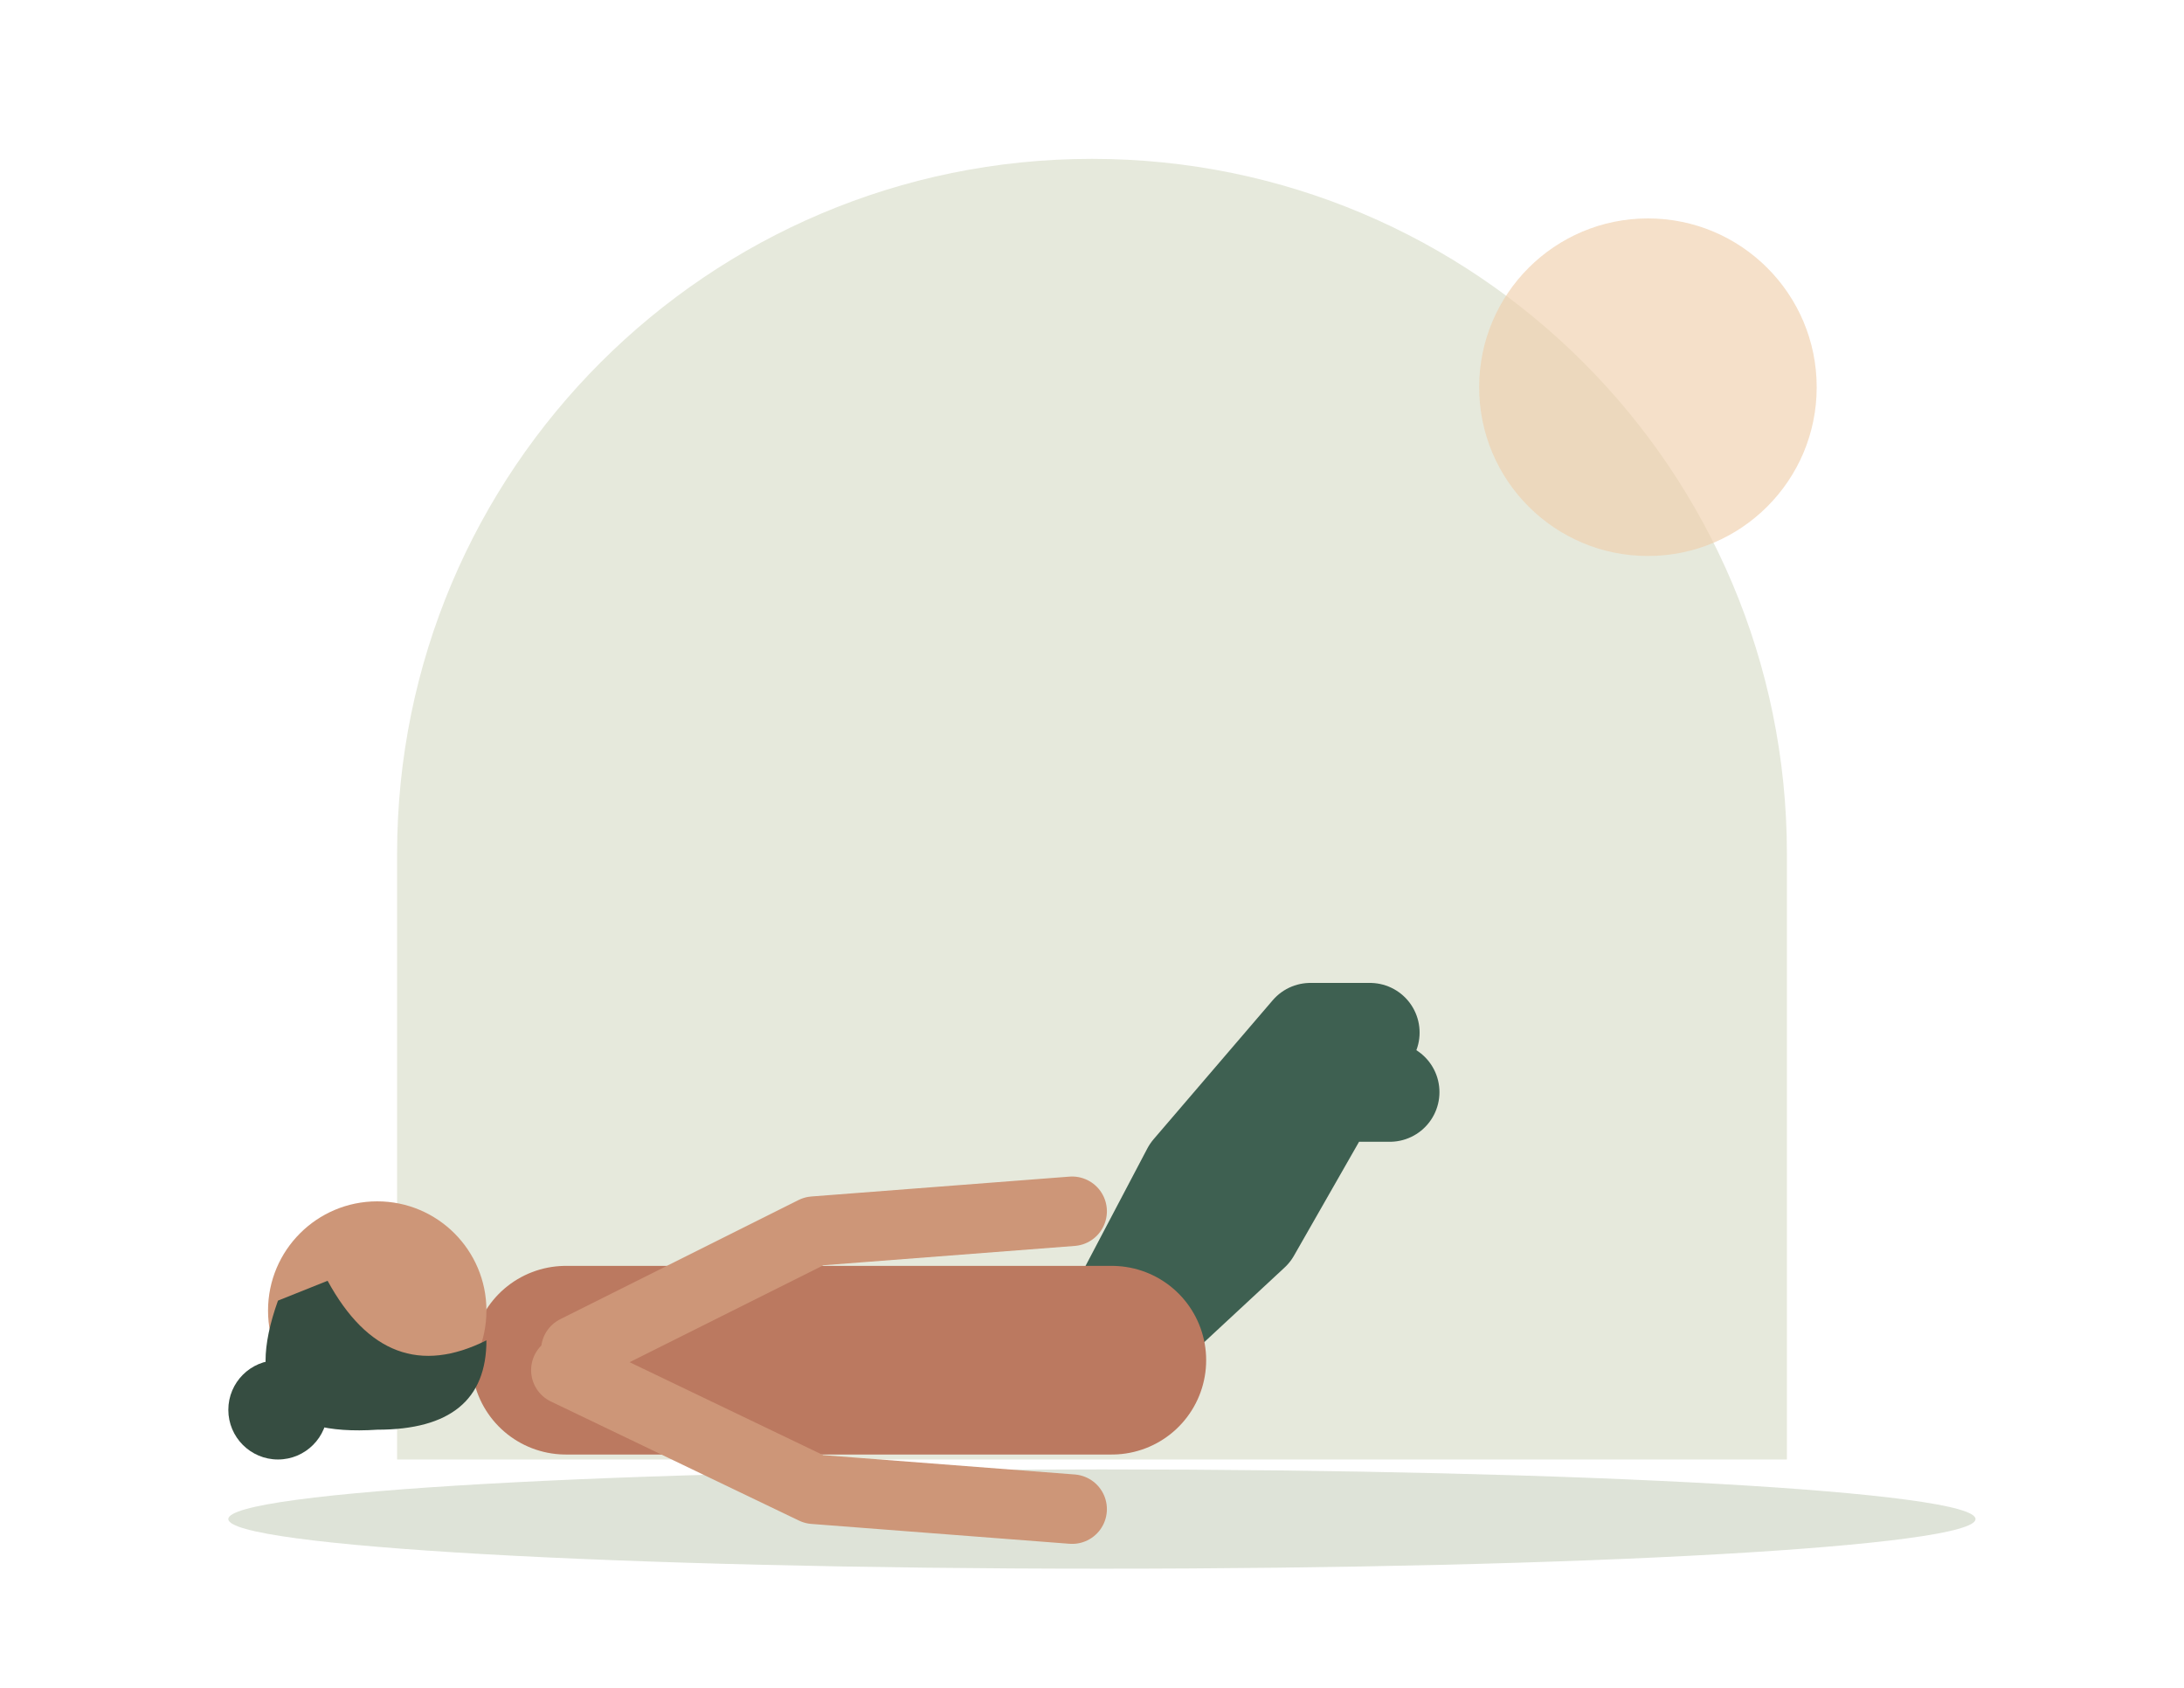
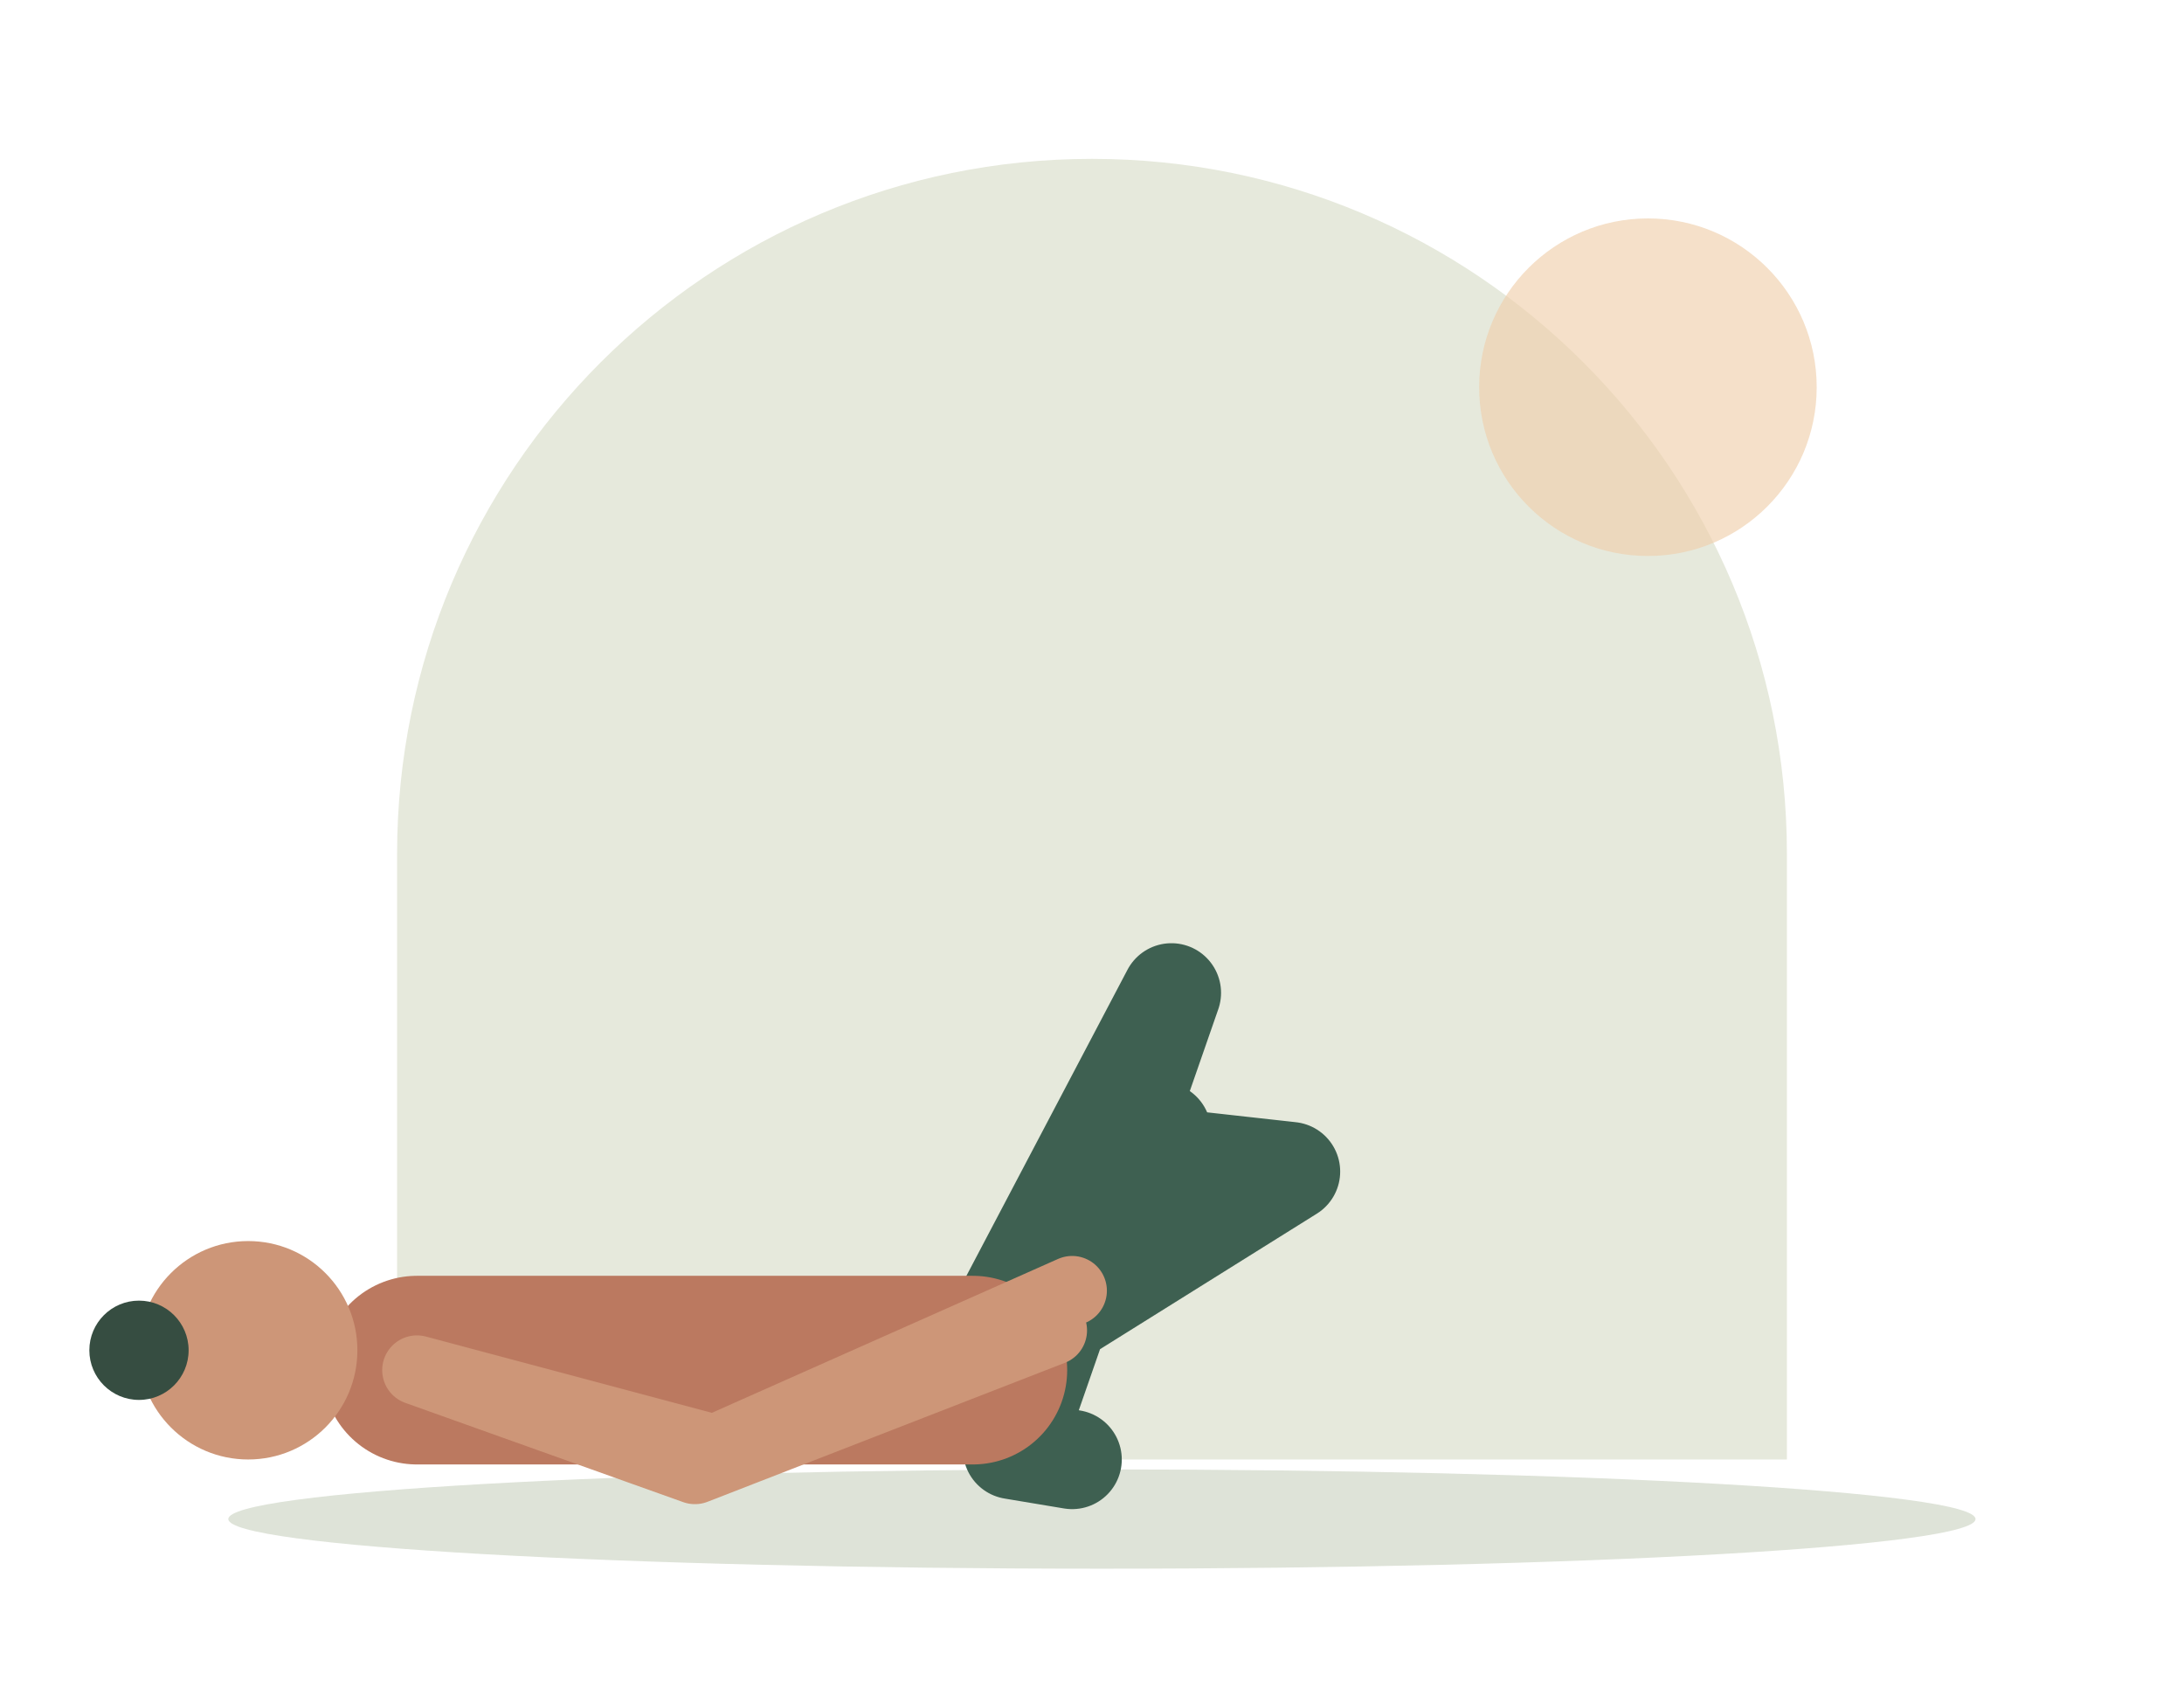
<svg xmlns="http://www.w3.org/2000/svg" width="440" height="340" viewBox="0 0 220 170">
  <path d="M40 147V86a70 70 0 0 1 140 0v61Z" fill="#e6e9dc" />
  <circle cx="166" cy="39" r="17" fill="#efcfac" opacity=".65" />
  <ellipse cx="111" cy="153" rx="88" ry="5" fill="#ccd4c3" opacity=".65" />
-   <path d="M112 137 L126 124 L134 110 L140 110 M110 137 L120 118 L132 104 L138 104" stroke="#3e6051" stroke-width="10" fill="none" stroke-linecap="round" stroke-linejoin="round" />
-   <path d="M57 137 L112 137" stroke="#bb7960" stroke-width="19" fill="none" stroke-linecap="round" />
-   <path d="M57 138 L82 150 L108 152 M58 136 L82 124 L108 122" stroke="#cd9678" stroke-width="7" fill="none" stroke-linecap="round" stroke-linejoin="round" />
-   <circle cx="38" cy="132" r="11" fill="#cd9678" />
-   <path d="M28 131 Q23 145 38 144 Q49 144 49 135 Q39 140 33 129Z" fill="#364d41" />
-   <circle cx="28" cy="142" r="5" fill="#364d41" />
+   <path d="M 98 138 L 118 100 L 102 146 L 108 147 M 98 138 L 130 118 L 112 116 L 117 114" stroke="#3e6051" stroke-width="10" fill="none" stroke-linecap="round" stroke-linejoin="round" />
+   <path d="M 42 138 L 98 138" stroke="#bb7960" stroke-width="19" fill="none" stroke-linecap="round" />
+   <path d="M 42 138 L 72 146 L 108 130 M 42 138 L 70 148 L 106 134" stroke="#cd9678" stroke-width="7" fill="none" stroke-linecap="round" stroke-linejoin="round" />
+   <circle cx="25" cy="136" r="11" fill="#cd9678" />
+   <path d="M 16 129 A 7 7 0 0 0 16 143 A 5 5 0 0 1 16 129 Z" fill="#364d41" />
+   <circle cx="14" cy="136" r="5" fill="#364d41" />
</svg>
